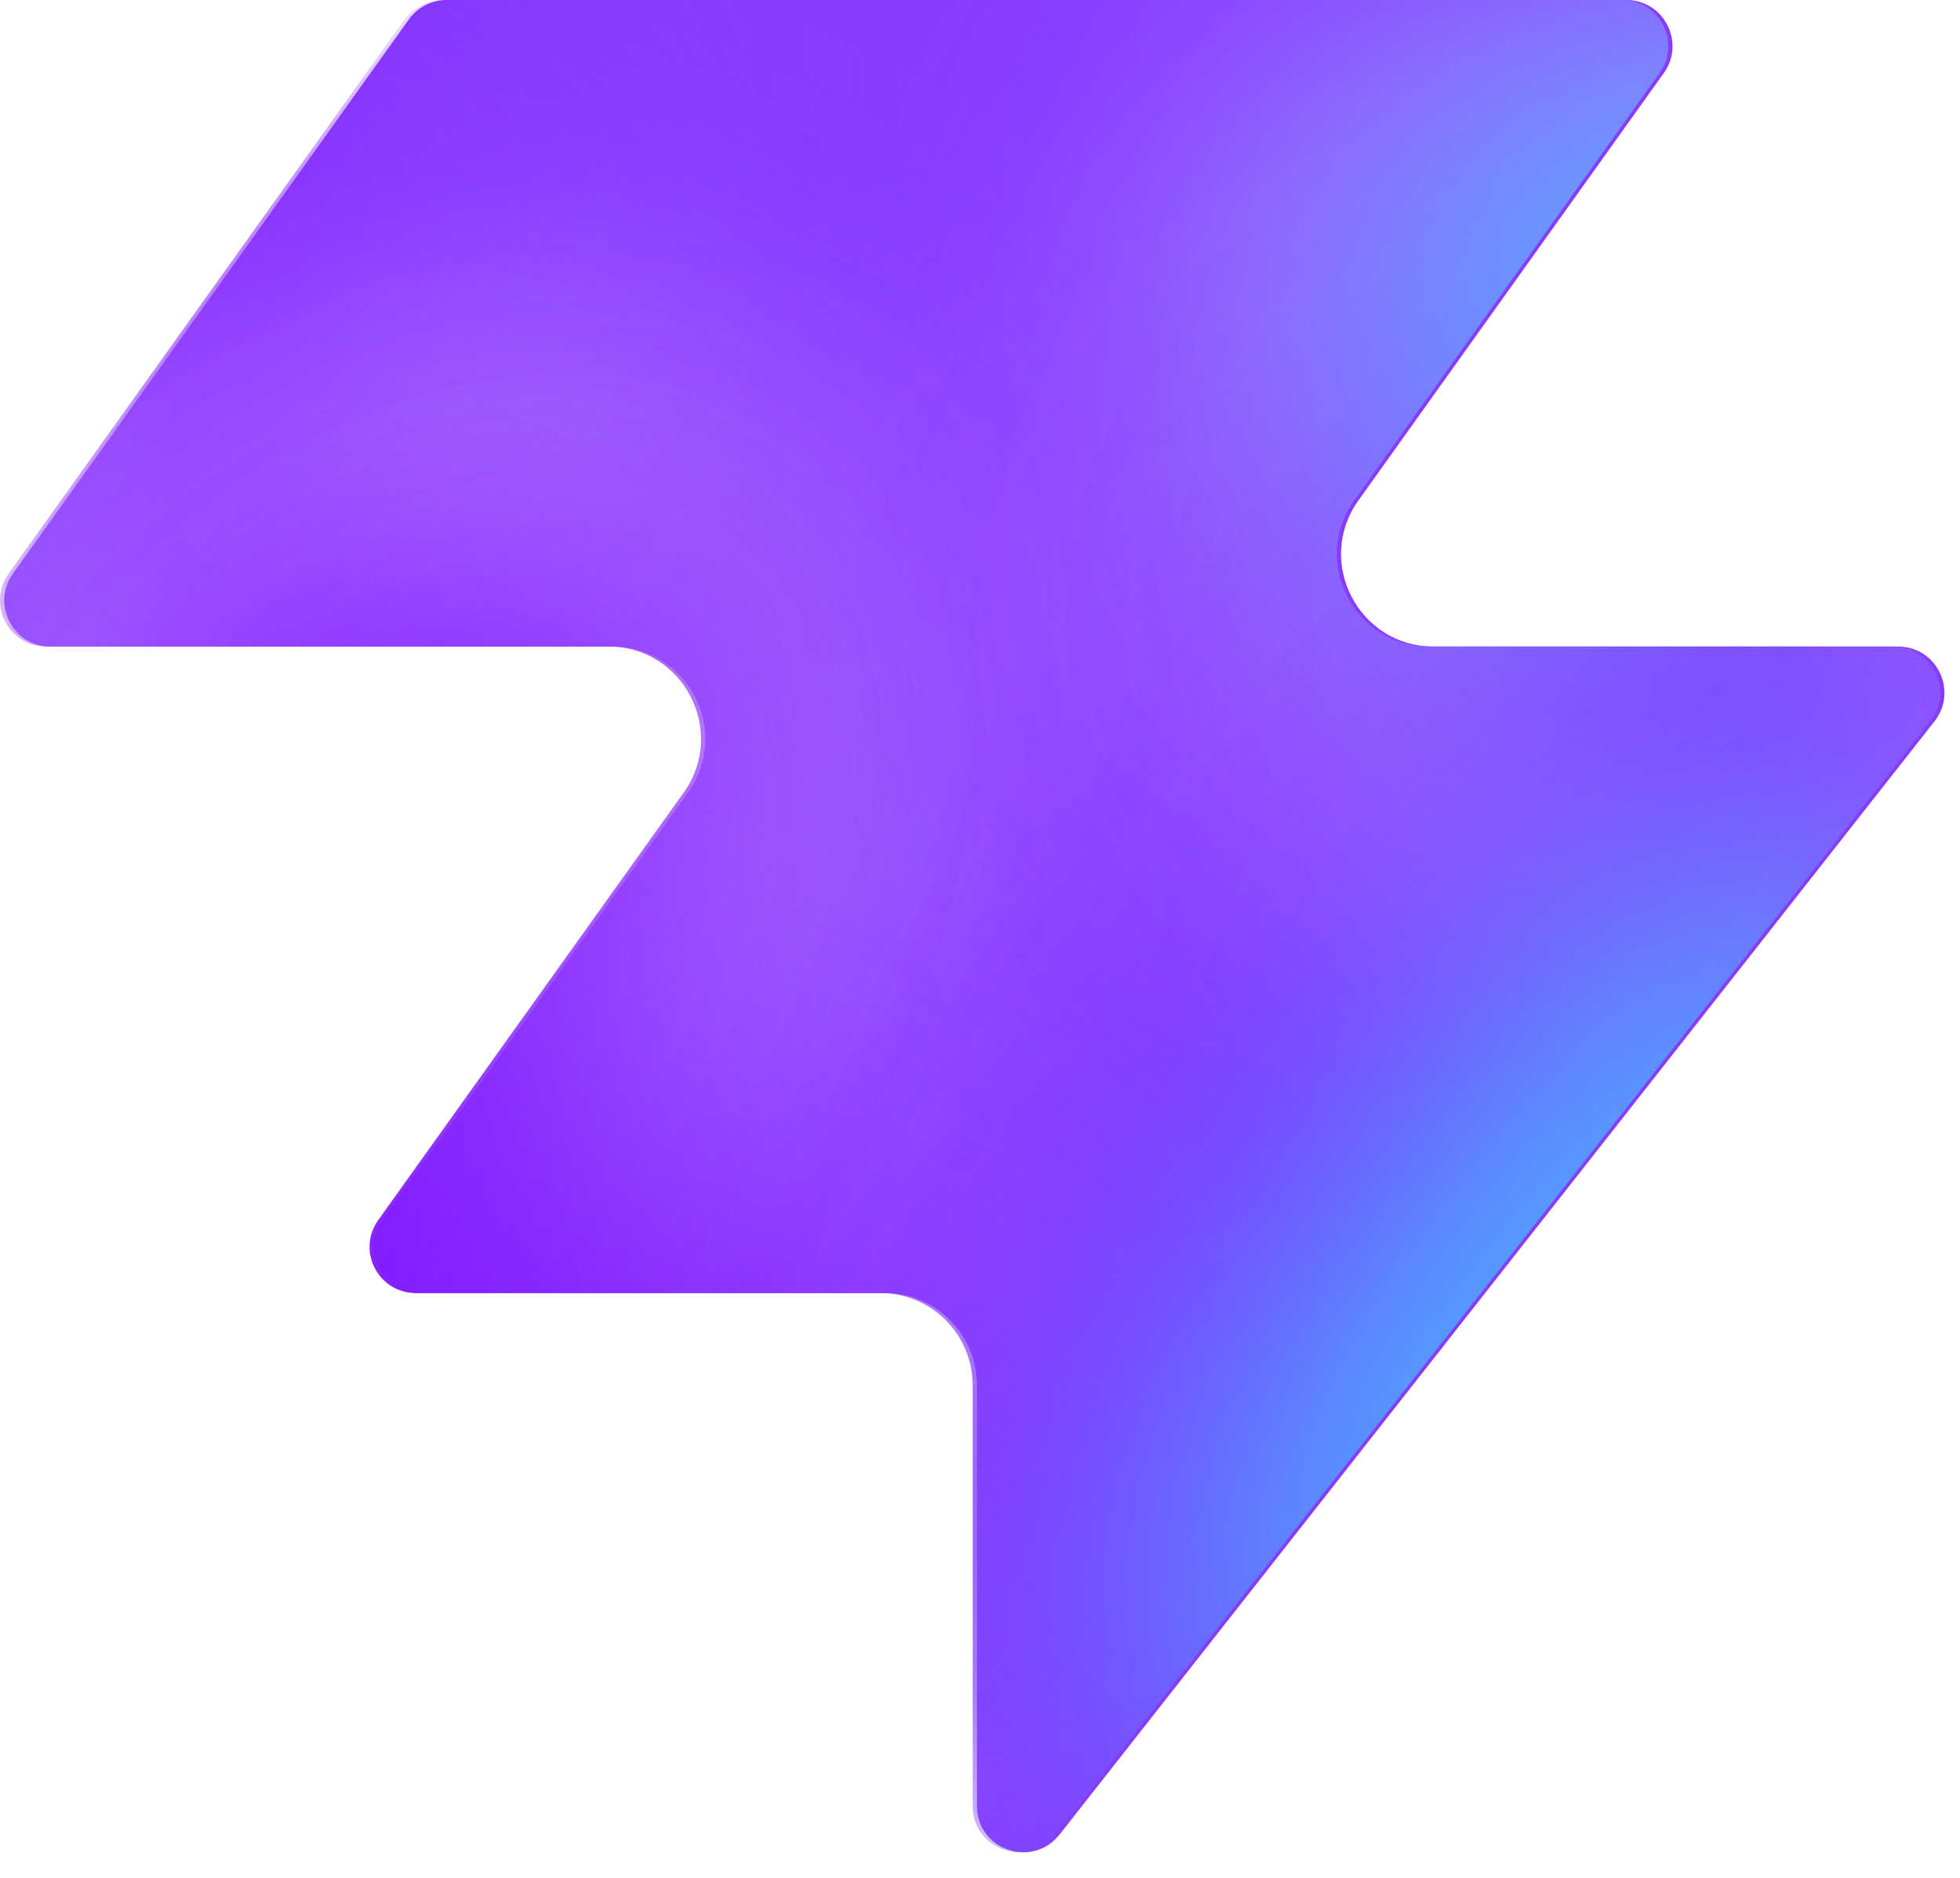
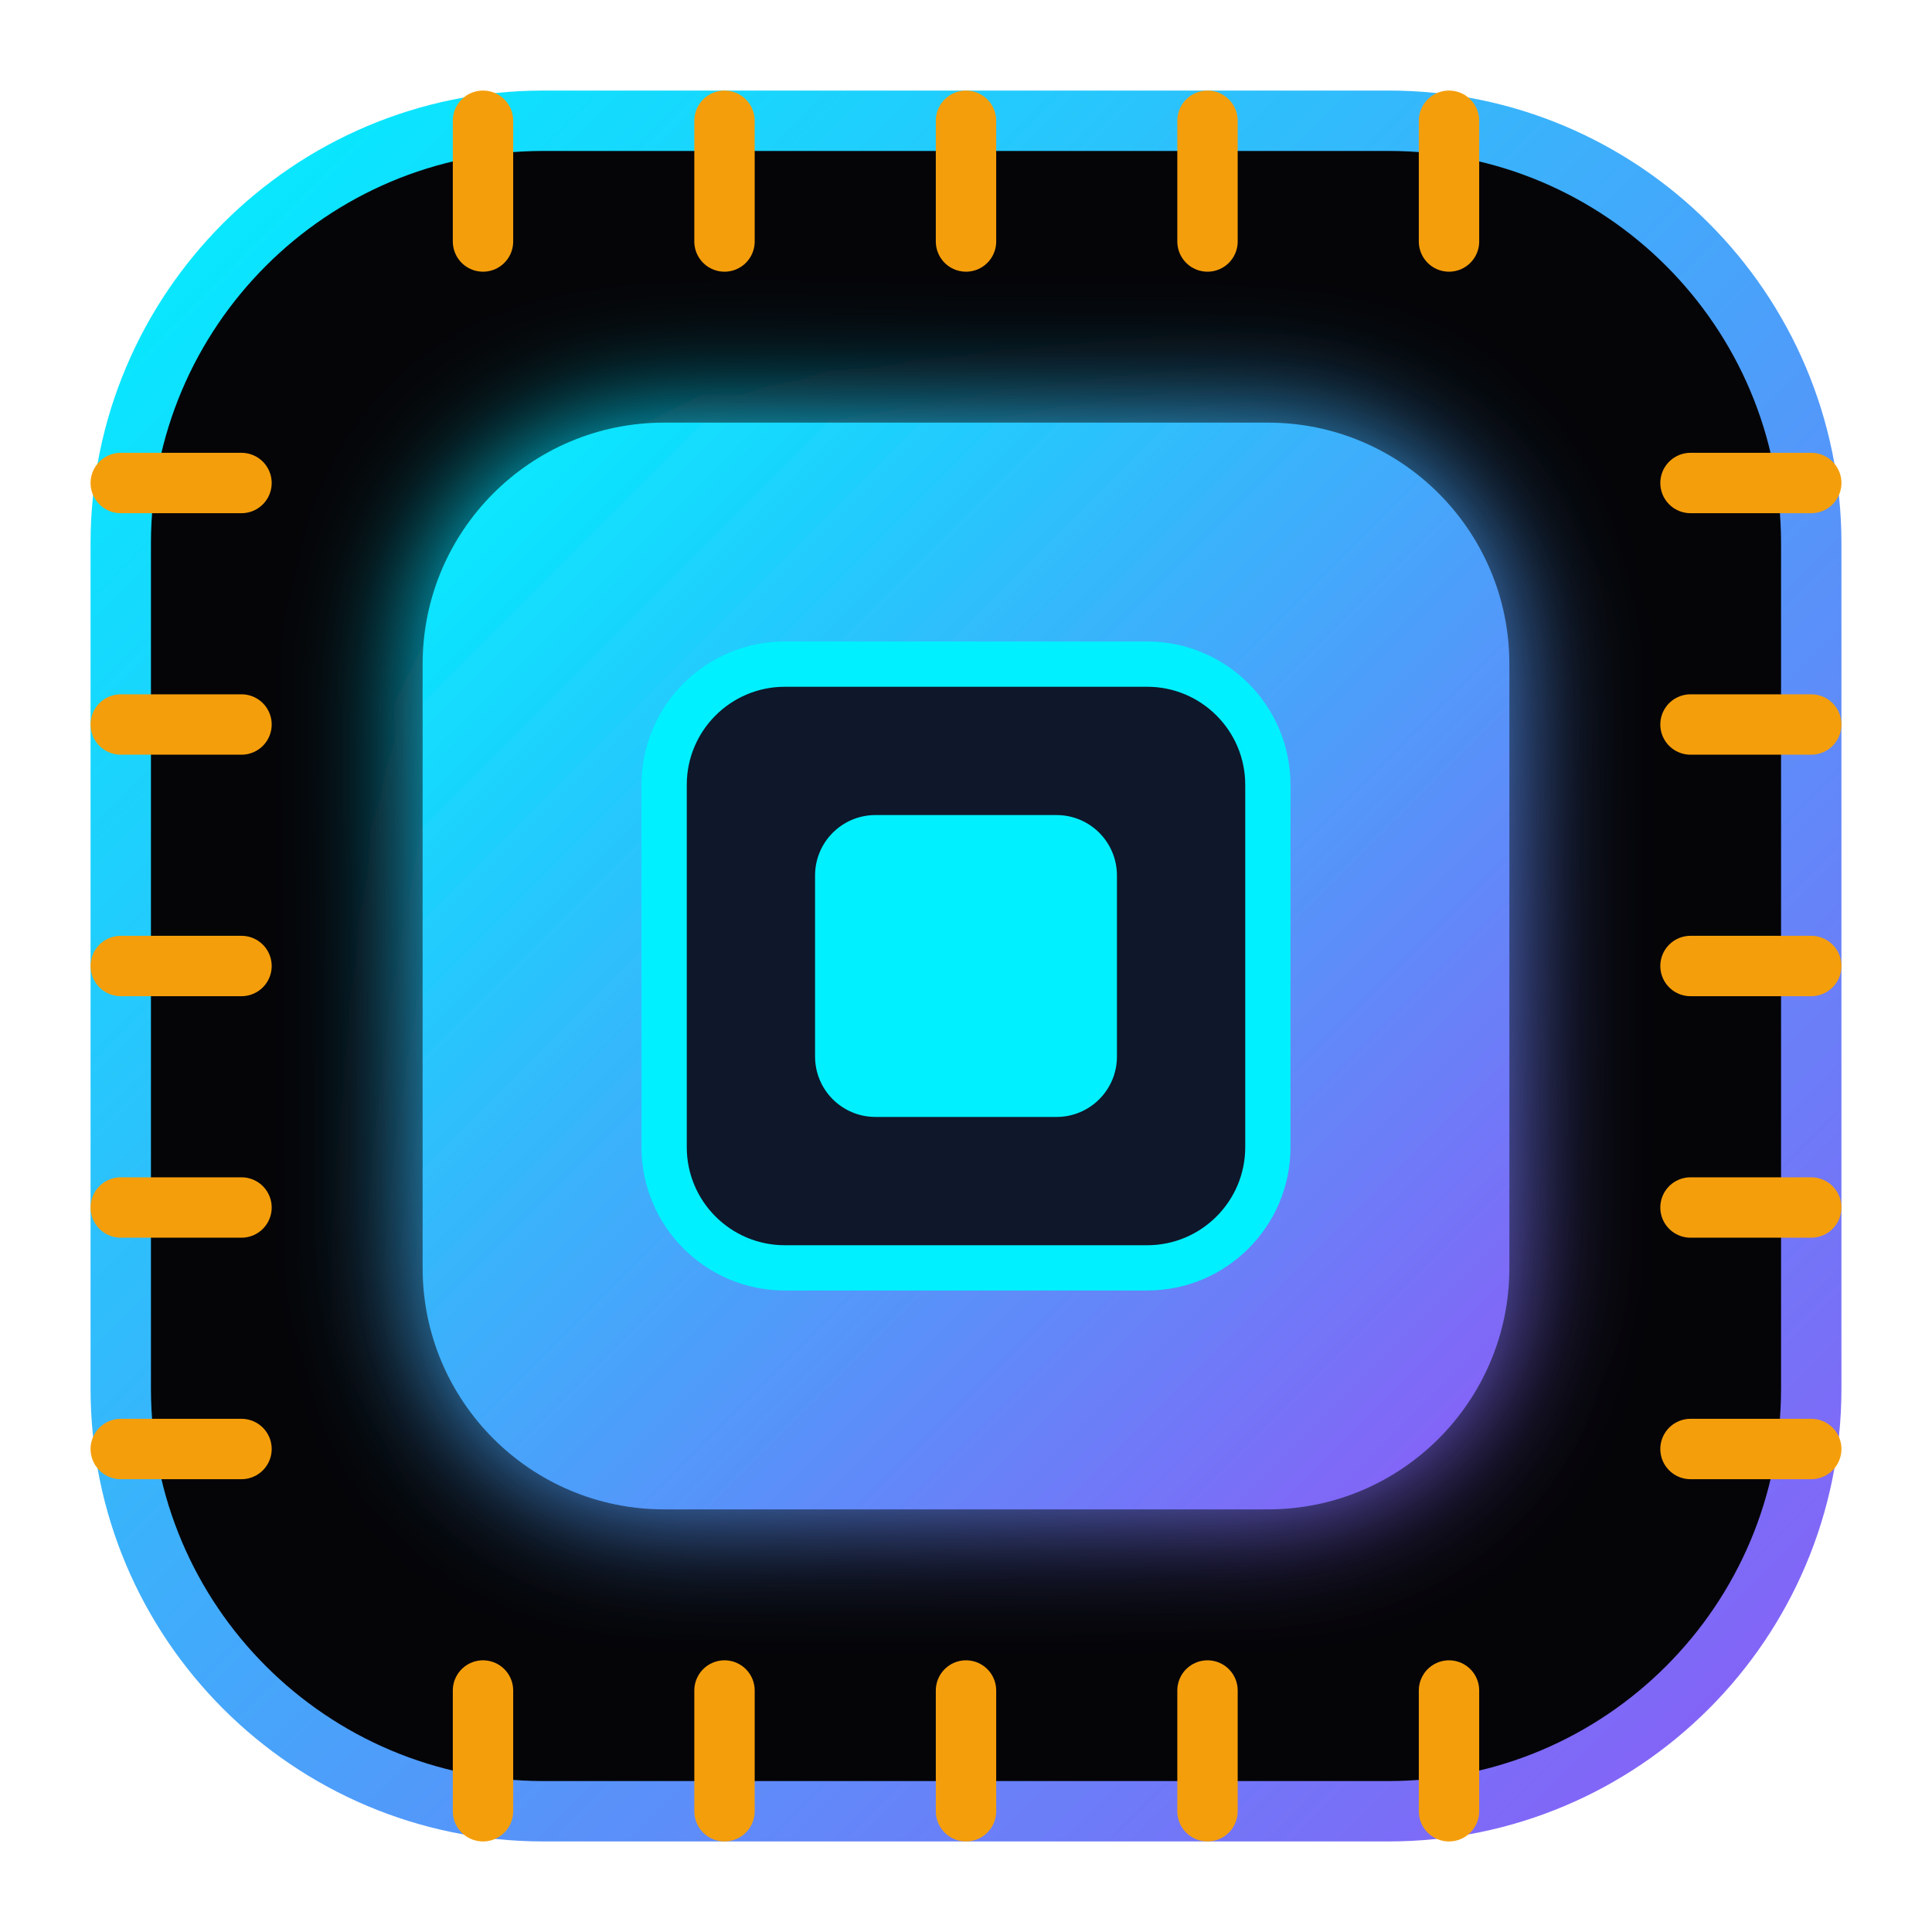
- <svg xmlns="http://www.w3.org/2000/svg" width="48" height="46" fill="none" viewBox="0 0 48 46">
-   <path fill="#863bff" d="M25.946 44.938c-.664.845-2.021.375-2.021-.698V33.937a2.26 2.26 0 0 0-2.262-2.262H10.287c-.92 0-1.456-1.04-.92-1.788l7.48-10.471c1.07-1.497 0-3.578-1.842-3.578H1.237c-.92 0-1.456-1.04-.92-1.788L10.013.474c.214-.297.556-.474.92-.474h28.894c.92 0 1.456 1.04.92 1.788l-7.48 10.471c-1.07 1.498 0 3.579 1.842 3.579h11.377c.943 0 1.473 1.088.89 1.83L25.947 44.94z" style="fill:#863bff;fill:color(display-p3 .525 .23 1);fill-opacity:1" />
-   <mask id="a" width="48" height="46" x="0" y="0" maskUnits="userSpaceOnUse" style="mask-type:alpha">
-     <path fill="#000" d="M25.842 44.938c-.664.844-2.021.375-2.021-.698V33.937a2.26 2.26 0 0 0-2.262-2.262H10.183c-.92 0-1.456-1.04-.92-1.788l7.48-10.471c1.07-1.498 0-3.579-1.842-3.579H1.133c-.92 0-1.456-1.04-.92-1.787L9.91.473c.214-.297.556-.474.92-.474h28.894c.92 0 1.456 1.04.92 1.788l-7.48 10.471c-1.07 1.498 0 3.578 1.842 3.578h11.377c.943 0 1.473 1.088.89 1.832L25.843 44.94z" style="fill:#000;fill-opacity:1" />
-   </mask>
-   <g mask="url(#a)">
-     <g filter="url(#b)">
-       <ellipse cx="5.508" cy="14.704" fill="#ede6ff" rx="5.508" ry="14.704" style="fill:#ede6ff;fill:color(display-p3 .927 .903 1);fill-opacity:1" transform="matrix(.00324 1 1 -.00324 -4.47 31.516)" />
-     </g>
-     <g filter="url(#c)">
-       <ellipse cx="10.399" cy="29.851" fill="#ede6ff" rx="10.399" ry="29.851" style="fill:#ede6ff;fill:color(display-p3 .927 .903 1);fill-opacity:1" transform="matrix(.00324 1 1 -.00324 -39.328 7.883)" />
-     </g>
-     <g filter="url(#d)">
-       <ellipse cx="5.508" cy="30.487" fill="#7e14ff" rx="5.508" ry="30.487" style="fill:#7e14ff;fill:color(display-p3 .492 .077 1);fill-opacity:1" transform="rotate(89.814 -25.913 -14.639)scale(1 -1)" />
-     </g>
-     <g filter="url(#e)">
-       <ellipse cx="5.508" cy="30.599" fill="#7e14ff" rx="5.508" ry="30.599" style="fill:#7e14ff;fill:color(display-p3 .492 .077 1);fill-opacity:1" transform="rotate(89.814 -32.644 -3.334)scale(1 -1)" />
-     </g>
-     <g filter="url(#f)">
-       <ellipse cx="5.508" cy="30.599" fill="#7e14ff" rx="5.508" ry="30.599" style="fill:#7e14ff;fill:color(display-p3 .492 .077 1);fill-opacity:1" transform="matrix(.00324 1 1 -.00324 -34.34 30.47)" />
-     </g>
-     <g filter="url(#g)">
-       <ellipse cx="14.072" cy="22.078" fill="#ede6ff" rx="14.072" ry="22.078" style="fill:#ede6ff;fill:color(display-p3 .927 .903 1);fill-opacity:1" transform="rotate(93.35 24.506 48.493)scale(-1 1)" />
-     </g>
-     <g filter="url(#h)">
-       <ellipse cx="3.47" cy="21.501" fill="#7e14ff" rx="3.47" ry="21.501" style="fill:#7e14ff;fill:color(display-p3 .492 .077 1);fill-opacity:1" transform="rotate(89.009 28.708 47.59)scale(-1 1)" />
-     </g>
-     <g filter="url(#i)">
-       <ellipse cx="3.47" cy="21.501" fill="#7e14ff" rx="3.47" ry="21.501" style="fill:#7e14ff;fill:color(display-p3 .492 .077 1);fill-opacity:1" transform="rotate(89.009 28.708 47.59)scale(-1 1)" />
-     </g>
-     <g filter="url(#j)">
-       <ellipse cx=".387" cy="8.972" fill="#7e14ff" rx="4.407" ry="29.108" style="fill:#7e14ff;fill:color(display-p3 .492 .077 1);fill-opacity:1" transform="rotate(39.51 .387 8.972)" />
-     </g>
-     <g filter="url(#k)">
-       <ellipse cx="47.523" cy="-6.092" fill="#7e14ff" rx="4.407" ry="29.108" style="fill:#7e14ff;fill:color(display-p3 .492 .077 1);fill-opacity:1" transform="rotate(37.892 47.523 -6.092)" />
-     </g>
-     <g filter="url(#l)">
-       <ellipse cx="41.412" cy="6.333" fill="#47bfff" rx="5.971" ry="9.665" style="fill:#47bfff;fill:color(display-p3 .28 .748 1);fill-opacity:1" transform="rotate(37.892 41.412 6.333)" />
-     </g>
-     <g filter="url(#m)">
-       <ellipse cx="-1.879" cy="38.332" fill="#7e14ff" rx="4.407" ry="29.108" style="fill:#7e14ff;fill:color(display-p3 .492 .077 1);fill-opacity:1" transform="rotate(37.892 -1.88 38.332)" />
-     </g>
-     <g filter="url(#n)">
-       <ellipse cx="-1.879" cy="38.332" fill="#7e14ff" rx="4.407" ry="29.108" style="fill:#7e14ff;fill:color(display-p3 .492 .077 1);fill-opacity:1" transform="rotate(37.892 -1.88 38.332)" />
-     </g>
-     <g filter="url(#o)">
-       <ellipse cx="35.651" cy="29.907" fill="#7e14ff" rx="4.407" ry="29.108" style="fill:#7e14ff;fill:color(display-p3 .492 .077 1);fill-opacity:1" transform="rotate(37.892 35.651 29.907)" />
-     </g>
-     <g filter="url(#p)">
-       <ellipse cx="38.418" cy="32.4" fill="#47bfff" rx="5.971" ry="15.297" style="fill:#47bfff;fill:color(display-p3 .28 .748 1);fill-opacity:1" transform="rotate(37.892 38.418 32.4)" />
-     </g>
-   </g>
+ <svg xmlns="http://www.w3.org/2000/svg" viewBox="0 0 64 64" width="64" height="64">
  <defs>
-     <filter id="b" width="60.045" height="41.654" x="-19.77" y="16.149" color-interpolation-filters="sRGB" filterUnits="userSpaceOnUse">
-       <feFlood flood-opacity="0" result="BackgroundImageFix" />
-       <feBlend in="SourceGraphic" in2="BackgroundImageFix" result="shape" />
-       <feGaussianBlur result="effect1_foregroundBlur_2002_17158" stdDeviation="7.659" />
-     </filter>
-     <filter id="c" width="90.34" height="51.437" x="-54.613" y="-7.533" color-interpolation-filters="sRGB" filterUnits="userSpaceOnUse">
-       <feFlood flood-opacity="0" result="BackgroundImageFix" />
-       <feBlend in="SourceGraphic" in2="BackgroundImageFix" result="shape" />
-       <feGaussianBlur result="effect1_foregroundBlur_2002_17158" stdDeviation="7.659" />
-     </filter>
-     <filter id="d" width="79.355" height="29.4" x="-49.64" y="2.03" color-interpolation-filters="sRGB" filterUnits="userSpaceOnUse">
-       <feFlood flood-opacity="0" result="BackgroundImageFix" />
-       <feBlend in="SourceGraphic" in2="BackgroundImageFix" result="shape" />
-       <feGaussianBlur result="effect1_foregroundBlur_2002_17158" stdDeviation="4.596" />
-     </filter>
-     <filter id="e" width="79.579" height="29.4" x="-45.045" y="20.029" color-interpolation-filters="sRGB" filterUnits="userSpaceOnUse">
-       <feFlood flood-opacity="0" result="BackgroundImageFix" />
-       <feBlend in="SourceGraphic" in2="BackgroundImageFix" result="shape" />
-       <feGaussianBlur result="effect1_foregroundBlur_2002_17158" stdDeviation="4.596" />
-     </filter>
-     <filter id="f" width="79.579" height="29.4" x="-43.513" y="21.178" color-interpolation-filters="sRGB" filterUnits="userSpaceOnUse">
-       <feFlood flood-opacity="0" result="BackgroundImageFix" />
-       <feBlend in="SourceGraphic" in2="BackgroundImageFix" result="shape" />
-       <feGaussianBlur result="effect1_foregroundBlur_2002_17158" stdDeviation="4.596" />
-     </filter>
-     <filter id="g" width="74.749" height="58.852" x="15.756" y="-17.901" color-interpolation-filters="sRGB" filterUnits="userSpaceOnUse">
-       <feFlood flood-opacity="0" result="BackgroundImageFix" />
-       <feBlend in="SourceGraphic" in2="BackgroundImageFix" result="shape" />
-       <feGaussianBlur result="effect1_foregroundBlur_2002_17158" stdDeviation="7.659" />
-     </filter>
-     <filter id="h" width="61.377" height="25.362" x="23.548" y="2.284" color-interpolation-filters="sRGB" filterUnits="userSpaceOnUse">
-       <feFlood flood-opacity="0" result="BackgroundImageFix" />
-       <feBlend in="SourceGraphic" in2="BackgroundImageFix" result="shape" />
-       <feGaussianBlur result="effect1_foregroundBlur_2002_17158" stdDeviation="4.596" />
-     </filter>
-     <filter id="i" width="61.377" height="25.362" x="23.548" y="2.284" color-interpolation-filters="sRGB" filterUnits="userSpaceOnUse">
-       <feFlood flood-opacity="0" result="BackgroundImageFix" />
-       <feBlend in="SourceGraphic" in2="BackgroundImageFix" result="shape" />
-       <feGaussianBlur result="effect1_foregroundBlur_2002_17158" stdDeviation="4.596" />
-     </filter>
-     <filter id="j" width="56.045" height="63.649" x="-27.636" y="-22.853" color-interpolation-filters="sRGB" filterUnits="userSpaceOnUse">
-       <feFlood flood-opacity="0" result="BackgroundImageFix" />
-       <feBlend in="SourceGraphic" in2="BackgroundImageFix" result="shape" />
-       <feGaussianBlur result="effect1_foregroundBlur_2002_17158" stdDeviation="4.596" />
-     </filter>
-     <filter id="k" width="54.814" height="64.646" x="20.116" y="-38.415" color-interpolation-filters="sRGB" filterUnits="userSpaceOnUse">
-       <feFlood flood-opacity="0" result="BackgroundImageFix" />
-       <feBlend in="SourceGraphic" in2="BackgroundImageFix" result="shape" />
-       <feGaussianBlur result="effect1_foregroundBlur_2002_17158" stdDeviation="4.596" />
-     </filter>
-     <filter id="l" width="33.541" height="35.313" x="24.641" y="-11.323" color-interpolation-filters="sRGB" filterUnits="userSpaceOnUse">
-       <feFlood flood-opacity="0" result="BackgroundImageFix" />
-       <feBlend in="SourceGraphic" in2="BackgroundImageFix" result="shape" />
-       <feGaussianBlur result="effect1_foregroundBlur_2002_17158" stdDeviation="4.596" />
-     </filter>
-     <filter id="m" width="54.814" height="64.646" x="-29.286" y="6.009" color-interpolation-filters="sRGB" filterUnits="userSpaceOnUse">
-       <feFlood flood-opacity="0" result="BackgroundImageFix" />
-       <feBlend in="SourceGraphic" in2="BackgroundImageFix" result="shape" />
-       <feGaussianBlur result="effect1_foregroundBlur_2002_17158" stdDeviation="4.596" />
-     </filter>
-     <filter id="n" width="54.814" height="64.646" x="-29.286" y="6.009" color-interpolation-filters="sRGB" filterUnits="userSpaceOnUse">
-       <feFlood flood-opacity="0" result="BackgroundImageFix" />
-       <feBlend in="SourceGraphic" in2="BackgroundImageFix" result="shape" />
-       <feGaussianBlur result="effect1_foregroundBlur_2002_17158" stdDeviation="4.596" />
-     </filter>
-     <filter id="o" width="54.814" height="64.646" x="8.244" y="-2.416" color-interpolation-filters="sRGB" filterUnits="userSpaceOnUse">
-       <feFlood flood-opacity="0" result="BackgroundImageFix" />
-       <feBlend in="SourceGraphic" in2="BackgroundImageFix" result="shape" />
-       <feGaussianBlur result="effect1_foregroundBlur_2002_17158" stdDeviation="4.596" />
-     </filter>
-     <filter id="p" width="39.409" height="43.623" x="18.713" y="10.588" color-interpolation-filters="sRGB" filterUnits="userSpaceOnUse">
-       <feFlood flood-opacity="0" result="BackgroundImageFix" />
-       <feBlend in="SourceGraphic" in2="BackgroundImageFix" result="shape" />
-       <feGaussianBlur result="effect1_foregroundBlur_2002_17158" stdDeviation="4.596" />
+     <linearGradient id="cpuGrad" x1="0%" y1="0%" x2="100%" y2="100%">
+       <stop offset="0%" stop-color="#00f0ff" />
+       <stop offset="100%" stop-color="#8b5cf6" />
+     </linearGradient>
+     <filter id="glow" x="-20%" y="-20%" width="140%" height="140%">
+       <feGaussianBlur stdDeviation="2" result="blur" />
+       <feComposite in="SourceGraphic" in2="blur" operator="over" />
    </filter>
  </defs>
+   <rect x="4" y="4" width="56" height="56" rx="14" fill="#050508" stroke="url(#cpuGrad)" stroke-width="2" />
+   <g stroke="#f59e0b" stroke-width="2" stroke-linecap="round">
+     <line x1="16" y1="8" x2="16" y2="4" />
+     <line x1="24" y1="8" x2="24" y2="4" />
+     <line x1="32" y1="8" x2="32" y2="4" />
+     <line x1="40" y1="8" x2="40" y2="4" />
+     <line x1="48" y1="8" x2="48" y2="4" />
+     <line x1="16" y1="56" x2="16" y2="60" />
+     <line x1="24" y1="56" x2="24" y2="60" />
+     <line x1="32" y1="56" x2="32" y2="60" />
+     <line x1="40" y1="56" x2="40" y2="60" />
+     <line x1="48" y1="56" x2="48" y2="60" />
+     <line x1="8" y1="16" x2="4" y2="16" />
+     <line x1="8" y1="24" x2="4" y2="24" />
+     <line x1="8" y1="32" x2="4" y2="32" />
+     <line x1="8" y1="40" x2="4" y2="40" />
+     <line x1="8" y1="48" x2="4" y2="48" />
+     <line x1="56" y1="16" x2="60" y2="16" />
+     <line x1="56" y1="24" x2="60" y2="24" />
+     <line x1="56" y1="32" x2="60" y2="32" />
+     <line x1="56" y1="40" x2="60" y2="40" />
+     <line x1="56" y1="48" x2="60" y2="48" />
+   </g>
+   <rect x="14" y="14" width="36" height="36" rx="8" fill="url(#cpuGrad)" filter="url(#glow)" />
+   <rect x="22" y="22" width="20" height="20" rx="4" fill="#0f172a" stroke="#00f0ff" stroke-width="1.5" />
+   <rect x="27" y="27" width="10" height="10" rx="2" fill="#00f0ff" />
</svg>
